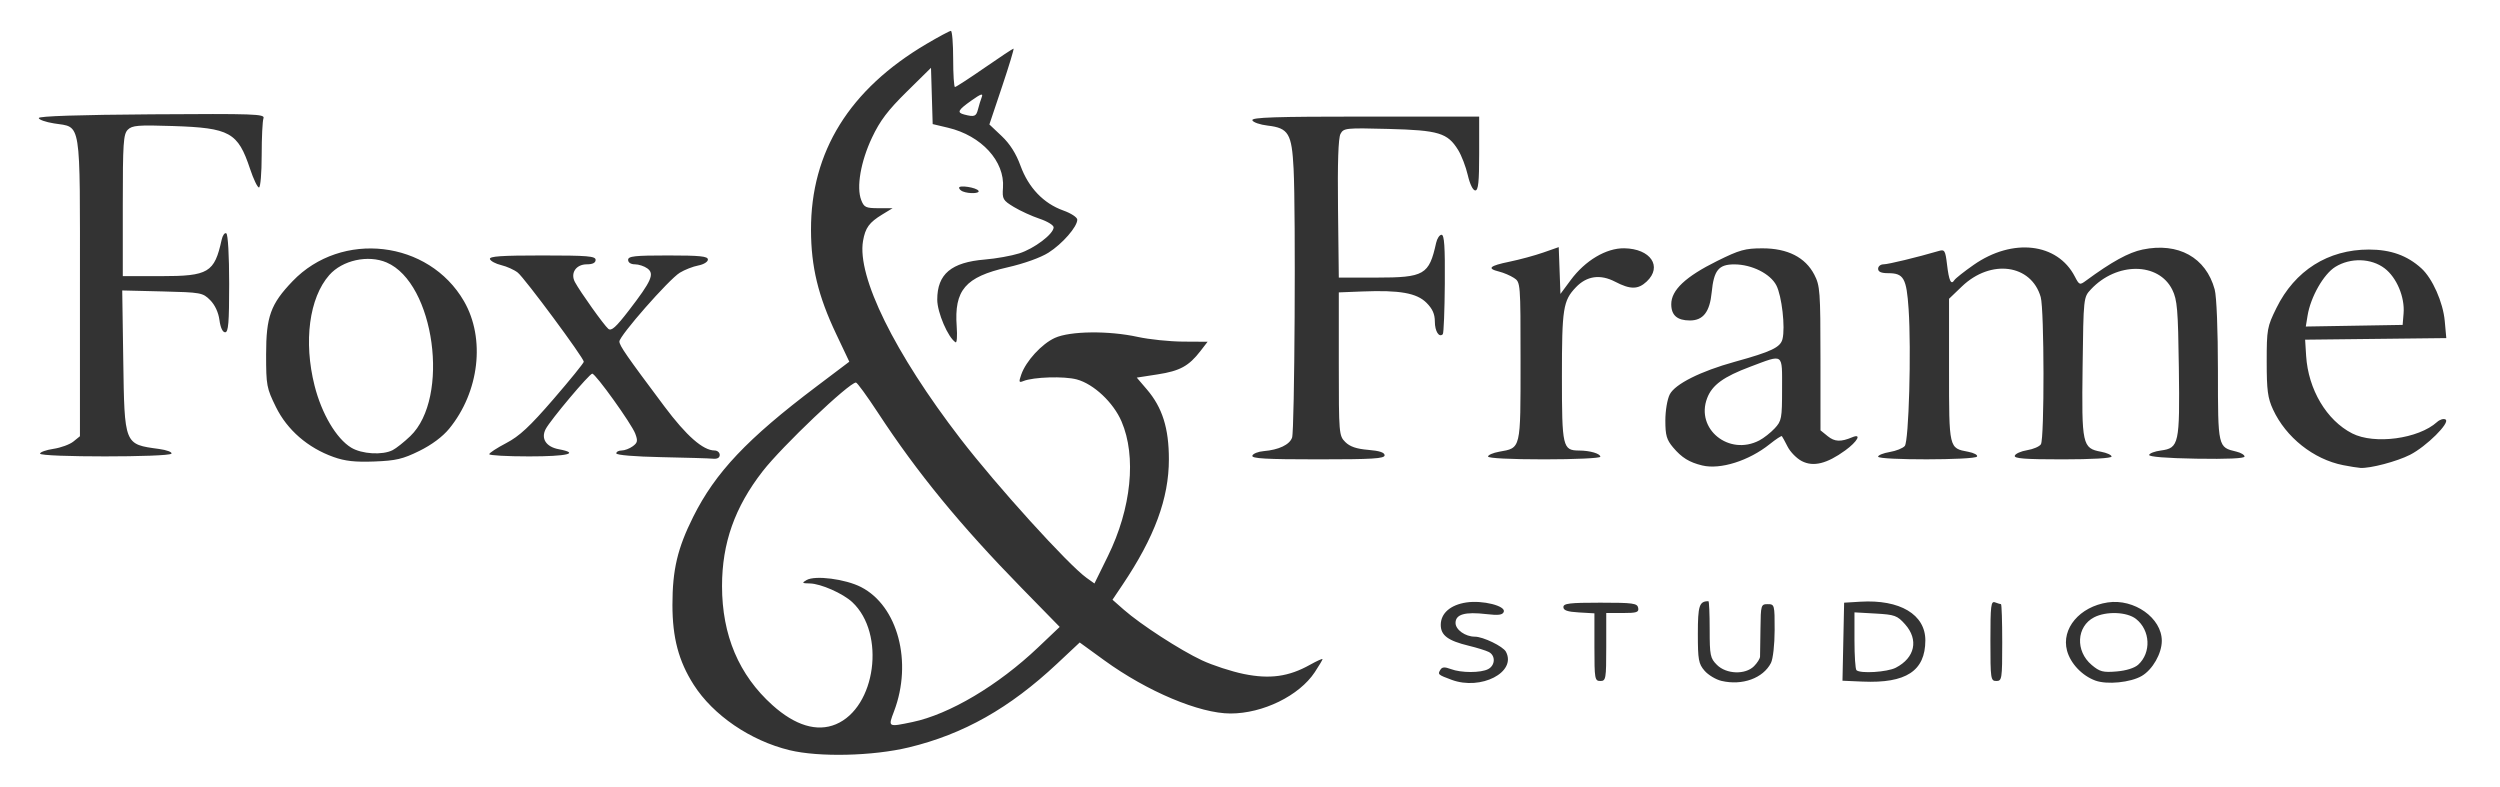
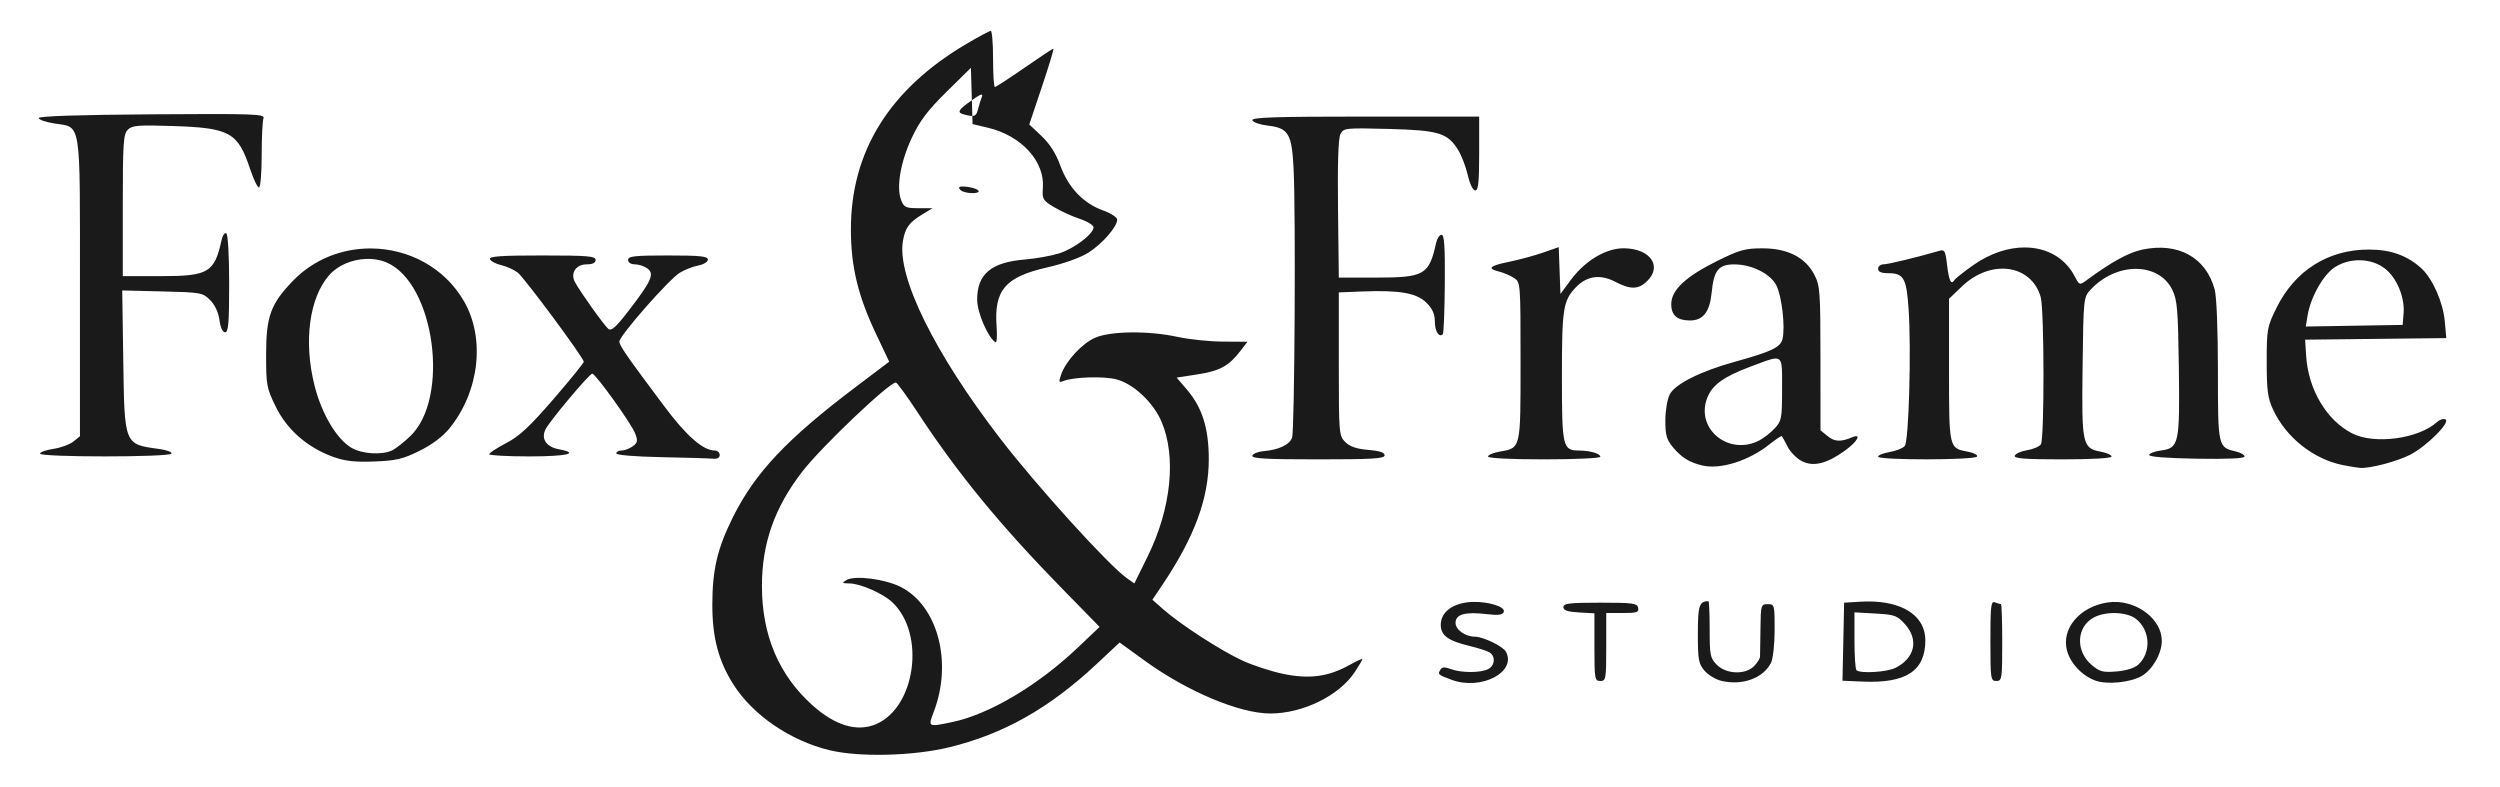
<svg xmlns="http://www.w3.org/2000/svg" version="1.1" id="svg1" width="1128" height="354.667" viewBox="0 0 1128 354.667">
  <defs id="defs1" />
  <g id="g1">
-     <path style="fill:#333333" d="m 356.255,338.483 c -17.655,-4.274 -34.501,-15.781 -43.286,-29.569 -6.763,-10.615 -9.566,-21.16 -9.566,-35.995 0,-15.867 2.284,-25.544 9.382,-39.749 10.004,-20.02 24.346,-35.19 55.518,-58.721 l 14.901,-11.248 -5.92,-12.496 c -8.139,-17.181 -11.31,-30.269 -11.361,-46.886 -0.109,-35.367 17.338,-63.489 52.118,-84.005 5.485,-3.235 10.435,-5.883 11,-5.883 0.565,0 1.028,5.7 1.028,12.667 0,6.967 0.367,12.667 0.815,12.667 0.448,0 6.448,-3.9 13.333,-8.667 6.885,-4.767 12.776,-8.667 13.091,-8.667 0.316,0 -2.008,7.699 -5.164,17.109 l -5.738,17.109 5.532,5.227 c 3.747,3.54 6.497,7.874 8.523,13.43 3.609,9.897 10.391,16.991 19.274,20.159 3.524,1.257 6.333,3.099 6.333,4.153 0,3.209 -6.71,10.899 -12.98,14.875 -3.569,2.263 -11.009,4.931 -18.53,6.645 -19.02,4.333 -24.085,10.237 -22.894,26.69 0.31,4.279 0.084,7.485 -0.501,7.123 -3.396,-2.099 -8.275,-13.449 -8.275,-19.25 0,-11.559 6.314,-16.864 21.55,-18.109 4.929,-0.403 11.867,-1.645 15.417,-2.761 6.769,-2.127 15.545,-8.769 15.545,-11.764 0,-0.965 -2.85,-2.705 -6.333,-3.867 -3.483,-1.162 -8.715,-3.555 -11.625,-5.317 -4.947,-2.996 -5.266,-3.562 -4.896,-8.692 0.861,-11.93 -9.712,-23.474 -24.778,-27.053 l -6.944,-1.65 -0.378,-12.695 -0.378,-12.695 -10.979,10.817 c -8.507,8.382 -12.027,13.035 -15.634,20.667 -5.11,10.811 -7.114,22.401 -4.874,28.183 1.274,3.288 2.078,3.667 7.787,3.672 l 6.366,0.005 -4.643,2.83 c -5.918,3.608 -7.665,6.008 -8.691,11.94 -2.778,16.07 14.245,50.638 43.935,89.22 16.385,21.292 48.702,56.943 56.939,62.812 l 3.54,2.523 6.065,-12.334 c 10.593,-21.542 12.963,-44.955 6.153,-60.785 -3.685,-8.566 -12.54,-16.881 -20.178,-18.947 -5.68,-1.537 -19.544,-1.117 -24.098,0.729 -2.04,0.827 -2.152,0.482 -0.957,-2.945 2.122,-6.087 9.229,-13.829 15.174,-16.529 6.868,-3.12 24.247,-3.32 37.428,-0.432 5.133,1.125 14.314,2.074 20.401,2.11 l 11.068,0.065 -3.209,4.162 c -5.239,6.793 -9.278,9.004 -19.278,10.552 l -9.474,1.466 4.569,5.338 c 6.976,8.15 9.923,17.504 9.923,31.495 0,17.68 -6.445,35.12 -20.963,56.721 l -4.481,6.667 5.055,4.452 c 7.644,6.732 25.437,18.264 35.303,22.881 4.831,2.261 13.336,5.039 18.899,6.173 11.728,2.392 20.258,1.211 29.809,-4.128 3.14,-1.755 5.71,-2.921 5.71,-2.59 0,0.331 -1.584,2.995 -3.52,5.92 -7.018,10.605 -23.389,18.624 -38.02,18.624 -13.96,0 -37.595,-9.957 -56.911,-23.976 l -11.117,-8.069 -10.216,9.575 c -21.42,20.076 -42.23,31.825 -66.883,37.762 -16.286,3.921 -40.481,4.488 -53.815,1.26 z m 20.879,-11.687 c 18.089,-7.558 22.575,-40.971 7.399,-55.116 -4.224,-3.937 -14.222,-8.342 -19.13,-8.427 -3.553,-0.062 -3.719,-0.233 -1.484,-1.531 3.847,-2.234 17.526,-0.472 24.61,3.171 16.578,8.525 23.293,33.835 14.866,56.038 -2.742,7.224 -2.825,7.175 8.275,4.86 16.688,-3.481 38.676,-16.531 56.701,-33.653 l 9.764,-9.275 -17.083,-17.466 c -27.768,-28.391 -47.078,-51.941 -64.929,-79.185 -4.906,-7.488 -9.367,-13.614 -9.914,-13.614 -3.081,0 -33.317,28.75 -42.069,40 -12.607,16.207 -18.363,32.459 -18.359,51.84 0.004,22.17 7.608,40.129 22.747,53.727 10.259,9.215 20.101,12.185 28.604,8.632 z M 441.253,49.387 c 0.443,-1.765 1.217,-4.283 1.721,-5.594 0.699,-1.821 -0.396,-1.457 -4.633,1.543 -6.15,4.354 -6.711,5.443 -3.271,6.342 4.555,1.19 5.387,0.882 6.183,-2.29 z M 654.971,306.732 c -6.186,-2.291 -6.357,-2.446 -5.051,-4.558 0.777,-1.257 1.956,-1.331 4.681,-0.295 4.676,1.778 13.572,1.78 16.89,0.005 3.215,-1.72 3.355,-6.131 0.246,-7.714 -1.283,-0.653 -5.333,-1.914 -9,-2.8 -9.408,-2.275 -12.667,-4.698 -12.667,-9.417 0,-5.237 4.352,-9.044 11.579,-10.128 7.318,-1.097 17.878,1.565 16.849,4.248 -0.54,1.408 -2.401,1.65 -7.796,1.016 -9.705,-1.141 -13.965,0.076 -13.965,3.987 0,3.053 4.41,6.189 8.702,6.189 3.732,0 12.729,4.359 14.035,6.8 4.932,9.216 -11.245,17.58 -24.504,12.669 z m 121.787,0.496 c -2.555,-0.599 -6.005,-2.669 -7.667,-4.601 -2.696,-3.135 -3.021,-4.922 -3.021,-16.629 0,-12.758 0.641,-14.735 4.776,-14.735 0.307,0 0.558,5.727 0.558,12.727 0,11.735 0.255,12.982 3.273,16 4.226,4.226 12.796,4.537 16.727,0.606 1.467,-1.467 2.694,-3.417 2.729,-4.333 0.034,-0.917 0.121,-6.617 0.193,-12.667 0.127,-10.627 0.237,-11 3.271,-11 3.061,0 3.14,0.297 3.121,11.667 -0.011,6.601 -0.735,13.058 -1.667,14.871 -3.538,6.885 -12.918,10.29 -22.293,8.093 z m 63.607,0.307 -9.038,-0.395 0.372,-17.605 0.372,-17.605 7.333,-0.442 c 17.857,-1.076 29.355,5.783 29.314,17.488 -0.048,13.764 -8.686,19.418 -28.352,18.558 z m 15.024,-6.264 c 8.663,-4.48 10.398,-12.632 4.171,-19.601 -3.523,-3.943 -4.635,-4.347 -13.333,-4.838 l -9.49,-0.536 v 12.595 c 0,6.927 0.4,12.995 0.889,13.484 1.659,1.659 13.891,0.899 17.763,-1.103 z m 90.015,5.796 c -5.991,-2.202 -11.206,-7.713 -12.76,-13.485 -2.676,-9.937 5.699,-19.863 18.36,-21.762 11.97,-1.795 24.4,7.033 24.4,17.328 0,5.696 -4.142,12.963 -9.022,15.83 -5.062,2.973 -15.693,4.032 -20.978,2.09 z m 19.333,-7.137 c 5.997,-5.427 5.517,-15.565 -0.979,-20.675 -4.07,-3.202 -13.413,-3.558 -18.899,-0.722 -7.985,4.129 -8.545,15.226 -1.085,21.503 3.633,3.057 5.085,3.436 11.215,2.928 4.283,-0.355 8.101,-1.544 9.748,-3.034 z m -245.333,-7.931 v -15.264 l -7,-0.403 c -5.154,-0.297 -7,-0.93 -7,-2.403 0,-1.671 2.739,-2 16.648,-2 14.796,0 16.698,0.26 17.098,2.333 0.385,1.997 -0.622,2.333 -6.982,2.333 h -7.431 v 15.333 c 0,14.444 -0.155,15.333 -2.667,15.333 -2.511,0 -2.667,-0.889 -2.667,-15.264 z m 178.667,-2.879 c 0,-15.996 0.25,-18.047 2.109,-17.333 1.16,0.445 2.36,0.809 2.667,0.809 0.307,0 0.558,7.8 0.558,17.333 0,16.444 -0.137,17.333 -2.667,17.333 -2.536,0 -2.667,-0.889 -2.667,-18.143 z m -130,-79.099 c -5.871,-1.412 -9.288,-3.527 -13.19,-8.164 -2.898,-3.444 -3.477,-5.459 -3.477,-12.096 0,-4.469 0.877,-9.66 1.999,-11.829 2.416,-4.673 13.901,-10.425 29.335,-14.694 16.518,-4.568 20.581,-6.502 21.519,-10.24 1.322,-5.267 -0.298,-19.462 -2.765,-24.234 -2.72,-5.259 -11.034,-9.43 -18.88,-9.472 -7.162,-0.038 -9.324,2.615 -10.301,12.637 -0.857,8.802 -3.85,12.667 -9.808,12.667 -5.744,0 -8.431,-2.338 -8.431,-7.336 0,-6.376 6.434,-12.432 20.741,-19.521 10.061,-4.985 12.593,-5.692 20.39,-5.692 11.364,0 19.35,4.053 23.414,11.882 2.579,4.969 2.769,7.55 2.778,37.784 l 0.01,32.451 3.275,2.652 c 3.127,2.532 5.882,2.651 11.059,0.475 4.416,-1.856 2.385,1.917 -3.215,5.974 -8.257,5.982 -14.351,7.474 -19.546,4.788 -2.307,-1.193 -5.18,-4.109 -6.386,-6.48 -1.206,-2.371 -2.376,-4.521 -2.601,-4.778 -0.225,-0.257 -2.699,1.366 -5.497,3.606 -9.376,7.505 -22.265,11.581 -30.422,9.62 z m 25.733,-11.298 c 1.98,-1.03 5.1,-3.478 6.934,-5.44 3.124,-3.343 3.333,-4.458 3.333,-17.793 0,-16.422 0.938,-15.76 -14.277,-10.056 -12.181,4.567 -17.274,8.275 -19.54,14.228 -5.297,13.918 9.859,26.185 23.55,19.061 z m 263.407,11.154 c -13.353,-2.643 -25.805,-12.533 -31.624,-25.117 -2.389,-5.167 -2.85,-8.646 -2.85,-21.525 0,-14.666 0.198,-15.764 4.374,-24.246 8.331,-16.922 23.304,-26.392 41.729,-26.392 9.844,0 17.308,2.672 23.695,8.484 4.994,4.544 9.768,15.304 10.534,23.742 l 0.701,7.726 -31.85,0.358 -31.85,0.358 0.455,7.276 c 0.949,15.17 9.23,29.122 20.782,35.015 10.039,5.121 29.904,2.455 38.296,-5.14 1.264,-1.144 2.992,-1.651 3.84,-1.127 2.216,1.369 -8.657,12.162 -16.041,15.921 -5.915,3.012 -17.975,6.192 -22.399,5.907 -1.247,-0.08 -4.755,-0.638 -7.794,-1.24 z m 27.287,-68.509 c 0.598,-7.312 -3.124,-16.151 -8.541,-20.282 -6.057,-4.62 -15.414,-4.902 -22.259,-0.672 -5.285,3.267 -11.157,13.579 -12.523,21.994 l -0.799,4.923 21.847,-0.367 21.847,-0.367 z m -933.987,64.836 c -11.62,-4.146 -20.917,-12.206 -26.008,-22.549 -4.208,-8.548 -4.432,-9.747 -4.432,-23.698 0,-17.122 2.024,-22.734 11.922,-33.064 22.107,-23.072 61.496,-18.471 77.369,9.036 9.712,16.831 6.909,40.905 -6.695,57.507 -2.961,3.613 -7.879,7.276 -13.461,10.024 -7.465,3.675 -10.537,4.396 -20.298,4.767 -8.667,0.329 -13.202,-0.17 -18.395,-2.023 z m 26.647,-3.099 c 1.602,-0.82 5.182,-3.661 7.955,-6.313 18.053,-17.261 10.998,-69.091 -10.667,-78.361 -8.376,-3.584 -19.97,-1.036 -25.887,5.689 -9.034,10.267 -11.655,30.006 -6.626,49.895 3.206,12.678 9.82,23.872 16.515,27.955 4.776,2.912 14.129,3.479 18.71,1.134 z m 121.246,3.16 c -12.027,-0.24 -20.333,-0.936 -20.333,-1.704 0,-0.714 1.085,-1.299 2.412,-1.299 1.327,0 3.576,-0.852 5,-1.892 2.201,-1.609 2.372,-2.464 1.144,-5.719 -1.678,-4.445 -17.892,-27.056 -19.402,-27.056 -1.284,0 -18.902,20.962 -21.012,25 -2.241,4.288 0.172,8.021 5.876,9.091 9.764,1.832 3.956,3.242 -13.35,3.242 -9.9,0 -17.998,-0.45 -17.996,-1 0.002,-0.55 3.445,-2.8 7.65,-5 5.98,-3.128 10.629,-7.452 21.33,-19.84 7.526,-8.712 13.683,-16.304 13.683,-16.872 0,-1.721 -26.717,-37.789 -29.797,-40.226 -1.578,-1.249 -4.924,-2.76 -7.434,-3.359 -2.51,-0.599 -4.81,-1.827 -5.111,-2.729 -0.42,-1.259 5.07,-1.641 23.564,-1.641 20.543,0 24.111,0.296 24.111,2 0,1.328 -1.328,2 -3.953,2 -4.891,0 -7.544,3.957 -5.373,8.014 2.344,4.379 13.131,19.498 15.045,21.087 1.386,1.15 3.417,-0.667 9.324,-8.341 10.201,-13.252 11.624,-16.487 8.316,-18.906 -1.394,-1.02 -3.921,-1.854 -5.614,-1.854 -1.848,0 -3.078,-0.8 -3.078,-2 0,-1.679 2.889,-2 18,-2 14.47,0 18,0.363 18,1.852 0,1.032 -1.918,2.214 -4.333,2.671 -2.383,0.45 -6.134,1.917 -8.334,3.26 -4.94,3.014 -27.357,28.547 -27.268,31.058 0.068,1.911 3.164,6.375 20.309,29.281 9.944,13.286 17.426,19.856 22.626,19.872 1.283,0.004 2.333,0.907 2.333,2.007 0,1.273 -1.091,1.892 -3,1.704 -1.65,-0.163 -12.15,-0.478 -23.333,-0.701 z m 266.658,-0.669 c 0.301,-0.917 2.601,-1.838 5.111,-2.048 6.809,-0.569 11.685,-2.888 12.817,-6.095 1.142,-3.235 1.691,-101.242 0.68,-121.286 -0.802,-15.903 -2.293,-18.398 -11.642,-19.489 -3.526,-0.412 -6.659,-1.498 -6.962,-2.415 -0.434,-1.314 10.333,-1.667 50.893,-1.667 h 51.444 v 16.667 c 0,12.968 -0.393,16.667 -1.771,16.667 -1.039,0 -2.428,-2.848 -3.361,-6.887 -0.874,-3.788 -2.835,-8.902 -4.358,-11.366 -4.765,-7.709 -8.744,-8.914 -31.389,-9.502 -19.36,-0.503 -20.274,-0.408 -21.691,2.24 -0.994,1.857 -1.362,12.957 -1.122,33.806 l 0.358,31.042 16.918,-0.012 c 21.717,-0.015 23.809,-1.228 26.991,-15.655 0.445,-2.017 1.547,-3.667 2.45,-3.667 1.24,-1.6e-4 1.6,5.391 1.474,22.056 -0.092,12.131 -0.502,22.391 -0.911,22.8 -1.692,1.692 -3.588,-1.322 -3.588,-5.704 0,-3.371 -1.061,-5.752 -3.773,-8.464 -4.412,-4.412 -12.095,-5.77 -28.894,-5.109 l -10.667,0.42 v 32.298 c 0,31.458 0.076,32.374 2.921,35.217 2.08,2.078 5.055,3.096 10.333,3.533 5.106,0.423 7.413,1.186 7.413,2.45 0,1.503 -5.439,1.835 -30.111,1.835 -23.492,0 -29.991,-0.366 -29.564,-1.667 z m 106.342,0.394 c 0,-0.7 2.25,-1.676 5,-2.169 9.918,-1.777 9.667,-0.716 9.667,-40.734 0,-35.623 -0.012,-35.77 -3,-37.703 -1.65,-1.067 -4.65,-2.346 -6.667,-2.842 -5.667,-1.393 -4.413,-2.592 4.667,-4.459 4.583,-0.943 11.46,-2.809 15.281,-4.148 l 6.948,-2.434 0.385,10.561 0.385,10.561 4.667,-6.298 c 6.514,-8.791 16.005,-14.422 24.101,-14.301 11.926,0.179 17.365,8.224 10.146,15.006 -3.872,3.637 -7.375,3.659 -14.226,0.088 -6.715,-3.5 -12.803,-2.642 -17.703,2.495 -5.788,6.067 -6.318,9.453 -6.318,40.308 0,31.868 0.338,33.322 7.762,33.36 4.918,0.025 9.571,1.388 9.571,2.804 0,0.648 -11.4,1.178 -25.333,1.178 -15.198,0 -25.333,-0.509 -25.333,-1.273 z m 176,0.057 c 0,-0.669 2.365,-1.616 5.257,-2.104 2.891,-0.488 5.942,-1.714 6.779,-2.723 1.822,-2.196 2.97,-43.235 1.726,-61.733 -0.94,-13.978 -2.212,-16.224 -9.19,-16.224 -3.175,0 -4.571,-0.611 -4.571,-2 0,-1.1 1.104,-2 2.453,-2 2.082,0 15.188,-3.171 25.015,-6.053 2.53,-0.742 2.882,-0.148 3.625,6.13 0.878,7.41 1.815,9.406 3.312,7.057 0.51,-0.8 4.433,-3.902 8.717,-6.892 17.546,-12.249 37.779,-9.926 45.62,5.238 2.008,3.883 2.228,3.967 5.012,1.919 11.602,-8.537 19.277,-12.757 25.581,-14.066 16.119,-3.346 28.578,3.549 32.526,18.001 0.86,3.15 1.46,18.21 1.464,36.793 0.01,34.527 -0.021,34.4 8.341,36.386 2.017,0.479 3.667,1.475 3.667,2.212 0,0.859 -7.786,1.209 -21.667,0.975 -13.56,-0.229 -21.558,-0.865 -21.377,-1.7 0.159,-0.733 2.544,-1.633 5.301,-2 8.157,-1.085 8.565,-2.966 8.103,-37.333 -0.354,-26.324 -0.716,-30.635 -2.952,-35.18 -6.153,-12.508 -25.135,-12.6 -36.74,-0.178 -3.333,3.568 -3.333,3.569 -3.736,34.925 -0.453,35.246 -0.127,36.746 8.327,38.332 2.608,0.489 4.742,1.463 4.742,2.163 0,0.757 -8.959,1.273 -22.111,1.273 -17.062,0 -21.985,-0.379 -21.557,-1.662 0.305,-0.914 2.817,-2.03 5.583,-2.479 2.766,-0.45 5.558,-1.652 6.203,-2.671 1.607,-2.538 1.531,-60.768 -0.087,-66.41 -4.253,-14.829 -22.517,-17.295 -35.557,-4.8 l -5.808,5.565 v 32.133 c 0,35.564 -0.07,35.263 8.638,36.897 2.623,0.492 4.417,1.464 3.987,2.161 -1.01,1.635 -44.625,1.683 -44.625,0.05 z M 18.07,204.678 c 0,-0.688 2.722,-1.66 6.048,-2.159 3.326,-0.499 7.376,-1.983 9,-3.299 l 2.952,-2.392 v -67.31 c 0,-76.831 0.791,-71.85 -11.722,-73.841 -3.733,-0.594 -6.823,-1.68 -6.866,-2.414 -0.051,-0.861 18.026,-1.457 51.07,-1.683 46.344,-0.317 51.072,-0.15 50.333,1.776 -0.448,1.169 -0.815,8.676 -0.815,16.683 0,8.007 -0.551,14.558 -1.225,14.558 -0.674,0 -2.482,-3.779 -4.019,-8.397 -5.489,-16.496 -9.091,-18.495 -34.832,-19.337 -15.714,-0.514 -18.37,-0.296 -20.333,1.667 -1.996,1.996 -2.258,5.961 -2.258,34.163 v 31.905 h 17.154 c 21.549,0 24.206,-1.587 27.444,-16.388 0.448,-2.047 1.397,-3.361 2.108,-2.921 0.752,0.465 1.294,9.987 1.294,22.721 0,17.659 -0.355,21.921 -1.824,21.921 -1.132,0 -2.106,-2.103 -2.567,-5.537 -0.465,-3.464 -2.038,-6.833 -4.202,-9 -3.332,-3.336 -4.123,-3.479 -21.559,-3.902 l -18.1,-0.439 0.459,31.167 c 0.571,38.702 0.372,38.207 16.152,40.351 3.498,0.475 6.012,1.426 5.588,2.112 -1.027,1.662 -59.28,1.658 -59.28,-0.004 z M 434.403,86.38 c -0.917,-0.37 -1.667,-1.119 -1.667,-1.664 0,-1.341 7.844,-0.117 8.762,1.367 0.766,1.239 -4.24,1.449 -7.095,0.297 z" id="path1" />
+     <path id="path65" style="fill:#1a1a1a" d="m 442.848,42.686 c 0.399,-0.012 0.411,0.368 0.127,1.107 -0.503,1.312 -1.278,3.829 -1.721,5.594 -0.796,3.173 -1.629,3.481 -6.184,2.291 -3.44,-0.899 -2.878,-1.988 3.271,-6.342 2.516,-1.781 3.923,-2.633 4.506,-2.65 z M 404.211,172.598 c 0.547,0 5.006,6.126 9.912,13.613 17.851,27.245 37.161,50.795 64.93,79.186 l 17.084,17.465 -9.766,9.275 c -18.025,17.122 -40.011,30.171 -56.699,33.652 -11.1,2.315 -11.017,2.365 -8.275,-4.859 8.426,-22.203 1.711,-47.512 -14.867,-56.037 -7.084,-3.643 -20.762,-5.406 -24.609,-3.172 -2.235,1.298 -2.071,1.469 1.482,1.531 4.908,0.086 14.907,4.491 19.131,8.428 15.176,14.145 10.689,47.557 -7.4,55.115 -8.503,3.553 -18.344,0.584 -28.604,-8.631 -15.139,-13.598 -22.742,-31.558 -22.746,-53.729 -0.004,-19.38 5.751,-35.631 18.357,-51.838 8.751,-11.25 38.99,-40 42.07,-40 z M 447.043,13.93 c -0.565,0 -5.515,2.647 -11,5.883 -34.78,20.517 -52.228,48.639 -52.119,84.006 0.051,16.617 3.223,29.706 11.361,46.887 l 5.92,12.496 -14.9,11.248 c -31.172,23.531 -45.515,38.701 -55.52,58.721 -7.098,14.205 -9.383,23.883 -9.383,39.75 0,14.835 2.803,25.379 9.566,35.994 8.785,13.788 25.63,25.295 43.285,29.568 13.334,3.228 37.531,2.662 53.816,-1.26 24.653,-5.936 45.463,-17.685 66.883,-37.762 l 10.217,-9.576 11.117,8.068 c 19.316,14.019 42.95,23.977 56.91,23.977 14.631,0 31.002,-8.018 38.02,-18.623 1.936,-2.925 3.52,-5.589 3.52,-5.92 0,-0.331 -2.569,0.835 -5.709,2.59 -9.551,5.338 -18.082,6.519 -29.811,4.127 -5.563,-1.135 -14.067,-3.913 -18.898,-6.174 -9.866,-4.617 -27.659,-16.149 -35.303,-22.881 l -5.057,-4.451 4.482,-6.668 c 14.517,-21.6 20.961,-39.04 20.961,-56.721 0,-13.991 -2.946,-23.344 -9.922,-31.494 l -4.57,-5.338 9.475,-1.467 c 10,-1.548 14.041,-3.76 19.279,-10.553 l 3.209,-4.16 -11.068,-0.066 c -6.087,-0.036 -15.269,-0.985 -20.402,-2.109 -13.18,-2.888 -30.559,-2.688 -37.428,0.432 -5.945,2.7 -13.052,10.442 -15.174,16.529 -1.195,3.427 -1.081,3.773 0.959,2.945 4.554,-1.847 18.418,-2.265 24.098,-0.729 7.638,2.067 16.493,10.381 20.178,18.947 6.81,15.83 4.441,39.243 -6.152,60.785 l -6.066,12.334 -3.539,-2.523 c -8.237,-5.87 -40.554,-41.521 -56.939,-62.812 -29.69,-38.581 -46.713,-73.149 -43.936,-89.219 1.025,-5.932 2.773,-8.332 8.691,-11.939 l 4.643,-2.832 -6.365,-0.004 c -5.71,-0.004 -6.515,-0.383 -7.789,-3.672 -2.24,-5.781 -0.235,-17.373 4.875,-28.184 3.607,-7.632 7.128,-12.284 15.635,-20.666 l 10.979,-10.816 0.377,12.693 0.379,12.695 6.943,1.65 c 15.066,3.579 25.641,15.123 24.779,27.053 -0.37,5.13 -0.051,5.696 4.896,8.691 2.911,1.763 8.142,4.157 11.625,5.318 3.483,1.162 6.332,2.902 6.332,3.867 0,2.996 -8.776,9.636 -15.545,11.764 -3.55,1.116 -10.487,2.357 -15.416,2.76 -15.237,1.244 -21.551,6.551 -21.551,18.109 10e-6,5.801 4.88,17.151 8.275,19.25 0.585,0.362 0.81,-2.844 0.5,-7.123 -1.19,-16.453 3.875,-22.357 22.895,-26.689 7.521,-1.713 14.96,-4.381 18.529,-6.645 6.27,-3.976 12.98,-11.666 12.98,-14.875 0,-1.054 -2.81,-2.897 -6.334,-4.154 -8.883,-3.168 -15.665,-10.261 -19.273,-20.158 -2.026,-5.556 -4.777,-9.889 -8.523,-13.43 l -5.533,-5.229 5.738,-17.107 c 3.156,-9.41 5.48,-17.109 5.164,-17.109 -0.316,0 -6.205,3.901 -13.09,8.668 -6.885,4.767 -12.885,8.666 -13.334,8.666 -0.448,0 -0.814,-5.699 -0.814,-12.666 0,-6.967 -0.462,-12.668 -1.027,-12.668 z M 68.553,51.58 c -33.044,0.226 -51.121,0.822 -51.07,1.684 0.043,0.733 3.132,1.82 6.865,2.414 12.513,1.992 11.723,-2.991 11.723,73.84 v 67.311 l -2.953,2.393 c -1.624,1.316 -5.674,2.8 -9,3.299 -3.326,0.499 -6.047,1.47 -6.047,2.158 10e-4,1.662 58.252,1.666 59.279,0.004 0.424,-0.686 -2.09,-1.636 -5.588,-2.111 -15.78,-2.145 -15.58,-1.65 -16.15,-40.352 L 55.15,131.053 73.25,131.49 c 17.436,0.423 18.228,0.566 21.561,3.902 2.164,2.167 3.737,5.536 4.201,9 0.461,3.434 1.435,5.537 2.566,5.537 1.47,0 1.824,-4.261 1.824,-21.92 0,-12.735 -0.541,-22.258 -1.293,-22.723 -0.712,-0.44 -1.662,0.875 -2.109,2.922 -3.238,14.801 -5.895,16.389 -27.443,16.389 H 55.402 V 92.691 c 0,-28.202 0.264,-32.166 2.26,-34.162 1.963,-1.963 4.618,-2.18 20.332,-1.666 25.741,0.842 29.343,2.84 34.832,19.336 1.537,4.618 3.346,8.398 4.02,8.398 0.674,0 1.225,-6.552 1.225,-14.559 0,-8.007 0.366,-15.513 0.814,-16.682 0.739,-1.925 -3.988,-2.094 -50.332,-1.777 z m 547.406,1.018 c -40.561,0 -51.329,0.352 -50.895,1.666 0.303,0.917 3.437,2.002 6.963,2.414 9.35,1.091 10.84,3.587 11.643,19.49 1.011,20.044 0.462,118.05 -0.68,121.285 -1.132,3.208 -6.01,5.527 -12.818,6.096 -2.51,0.21 -4.81,1.132 -5.111,2.049 -0.427,1.3 6.073,1.666 29.564,1.666 24.672,0 30.111,-0.332 30.111,-1.836 0,-1.264 -2.306,-2.026 -7.412,-2.449 -5.278,-0.438 -8.254,-1.455 -10.334,-3.533 -2.845,-2.843 -2.92,-3.759 -2.92,-35.217 v -32.299 l 10.666,-0.42 c 16.798,-0.662 24.483,0.698 28.895,5.109 2.712,2.712 3.771,5.092 3.771,8.463 0,4.382 1.898,7.397 3.59,5.705 0.409,-0.409 0.818,-10.67 0.91,-22.801 0.126,-16.665 -0.235,-22.057 -1.475,-22.057 -0.903,1.1e-4 -2.004,1.651 -2.449,3.668 -3.182,14.427 -5.273,15.639 -26.99,15.654 l -16.918,0.012 -0.359,-31.041 c -0.24,-20.849 0.129,-31.95 1.123,-33.807 1.417,-2.648 2.331,-2.743 21.691,-2.24 22.645,0.588 26.624,1.793 31.389,9.502 1.522,2.463 3.483,7.577 4.357,11.365 0.932,4.039 2.323,6.887 3.361,6.887 1.378,0 1.77,-3.698 1.77,-16.666 V 52.598 Z M 434.918,84.15 c -0.342,-0.014 -0.66,-0.013 -0.941,0.006 -0.75,0.051 -1.24,0.225 -1.24,0.561 0,0.545 0.749,1.294 1.666,1.664 2.855,1.152 7.862,0.943 7.096,-0.297 -0.602,-0.974 -4.186,-1.835 -6.58,-1.934 z m 268.381,27.352 -6.947,2.434 c -3.821,1.339 -10.698,3.206 -15.281,4.148 -9.079,1.867 -10.335,3.066 -4.668,4.459 2.017,0.496 5.018,1.775 6.668,2.842 2.988,1.933 3,2.08 3,37.703 0,40.018 0.25,38.957 -9.668,40.734 -2.75,0.493 -5,1.468 -5,2.168 0,0.764 10.136,1.273 25.334,1.273 13.933,0 25.334,-0.53 25.334,-1.178 0,-1.416 -4.654,-2.78 -9.572,-2.805 -7.424,-0.038 -7.762,-1.491 -7.762,-33.359 0,-30.855 0.531,-34.242 6.318,-40.309 4.9,-5.137 10.988,-5.994 17.703,-2.494 6.851,3.571 10.355,3.549 14.227,-0.088 7.219,-6.782 1.779,-14.827 -10.146,-15.006 -8.096,-0.122 -17.587,5.51 -24.102,14.301 l -4.666,6.297 -0.387,-10.561 z m 210.537,0.15 c -7.442,-0.074 -15.634,2.495 -23.311,7.854 -4.284,2.991 -8.207,6.092 -8.717,6.893 -1.497,2.349 -2.433,0.351 -3.311,-7.059 -0.743,-6.278 -1.097,-6.871 -3.627,-6.129 -9.828,2.882 -22.931,6.053 -25.014,6.053 -1.349,0 -2.455,0.9 -2.455,2 0,1.389 1.398,2 4.572,2 6.977,0 8.249,2.247 9.189,16.225 1.244,18.498 0.098,59.536 -1.725,61.732 -0.837,1.009 -3.888,2.234 -6.779,2.723 -2.891,0.488 -5.258,1.435 -5.258,2.104 0,1.634 43.615,1.586 44.625,-0.049 0.43,-0.696 -1.363,-1.67 -3.986,-2.162 -8.709,-1.634 -8.639,-1.332 -8.639,-36.896 v -32.133 l 5.809,-5.564 c 13.041,-12.495 31.304,-10.031 35.557,4.799 1.618,5.642 1.695,63.872 0.088,66.41 -0.646,1.02 -3.437,2.222 -6.203,2.672 -2.766,0.45 -5.279,1.564 -5.584,2.479 -0.427,1.282 4.495,1.662 21.557,1.662 13.152,0 22.111,-0.516 22.111,-1.273 0,-0.7 -2.134,-1.673 -4.742,-2.162 -8.454,-1.586 -8.779,-3.086 -8.326,-38.332 0.403,-31.356 0.401,-31.356 3.734,-34.924 11.606,-12.422 30.587,-12.33 36.74,0.178 2.236,4.545 2.599,8.855 2.953,35.18 0.463,34.368 0.054,36.249 -8.104,37.334 -2.756,0.367 -5.14,1.267 -5.299,2 -0.181,0.834 7.817,1.47 21.377,1.699 13.88,0.235 21.666,-0.116 21.666,-0.975 0,-0.738 -1.649,-1.732 -3.666,-2.211 -8.362,-1.987 -8.332,-1.86 -8.342,-36.387 0,-18.584 -0.602,-33.643 -1.463,-36.793 -3.948,-14.452 -16.406,-21.348 -32.525,-18.002 -6.305,1.309 -13.98,5.529 -25.582,14.066 -2.784,2.048 -3.004,1.965 -5.012,-1.918 -4.411,-8.53 -12.742,-12.996 -22.311,-13.092 z M 800.996,161.779 c 3.44,-0.143 3.074,3.447 3.074,13.711 0,13.336 -0.21,14.45 -3.334,17.793 -1.833,1.961 -4.953,4.409 -6.934,5.439 -13.691,7.124 -28.848,-5.143 -23.551,-19.061 2.266,-5.953 7.36,-9.662 19.541,-14.229 5.706,-2.139 9.139,-3.568 11.203,-3.654 z m -5.795,-49.732 c -7.797,-2e-5 -10.33,0.708 -20.391,5.693 -14.306,7.089 -20.74,13.146 -20.74,19.521 0,4.998 2.687,7.336 8.432,7.336 5.958,0 8.949,-3.866 9.807,-12.668 0.976,-10.022 3.139,-12.675 10.301,-12.637 7.847,0.042 16.161,4.213 18.881,9.473 2.467,4.772 4.088,18.967 2.766,24.234 -0.938,3.738 -5.002,5.67 -21.52,10.238 -15.434,4.269 -26.918,10.023 -29.334,14.695 -1.122,2.169 -2,7.359 -2,11.828 0,6.637 0.581,8.652 3.479,12.096 3.902,4.637 7.319,6.752 13.189,8.164 8.156,1.961 21.046,-2.114 30.422,-9.619 2.799,-2.24 5.271,-3.862 5.496,-3.605 0.225,0.257 1.396,2.406 2.602,4.777 1.206,2.371 4.078,5.288 6.385,6.48 5.195,2.686 11.289,1.193 19.547,-4.789 5.601,-4.057 7.631,-7.829 3.215,-5.973 -5.176,2.176 -7.931,2.058 -11.059,-0.475 l -3.275,-2.652 -0.01,-32.451 c -0.01,-30.234 -0.199,-32.816 -2.777,-37.785 -4.063,-7.829 -12.05,-11.883 -23.414,-11.883 z m -630.172,4.783 c 0.894,-0.038 1.786,-0.027 2.67,0.033 2.357,0.16 4.652,0.672 6.746,1.568 21.665,9.27 28.721,61.1 10.668,78.361 -2.774,2.652 -6.353,5.492 -7.955,6.312 -4.58,2.345 -13.935,1.779 -18.711,-1.133 -6.696,-4.082 -13.308,-15.278 -16.514,-27.955 -5.03,-19.889 -2.409,-39.63 6.625,-49.896 3.883,-4.413 10.212,-7.028 16.471,-7.291 z m 2.484,-4.727 c -12.871,-0.1 -25.85,4.697 -35.521,14.791 -9.898,10.33 -11.922,15.943 -11.922,33.064 0,13.952 0.223,15.149 4.432,23.697 5.092,10.343 14.388,18.403 26.008,22.549 5.193,1.853 9.73,2.352 18.396,2.023 9.761,-0.371 12.834,-1.093 20.299,-4.768 5.582,-2.748 10.5,-6.41 13.461,-10.023 13.604,-16.602 16.405,-40.677 6.693,-57.508 -8.928,-15.473 -25.297,-23.697 -41.846,-23.826 z m 897.609,5.328 c 3.952,0.119 7.806,1.344 10.834,3.654 5.417,4.131 9.139,12.971 8.541,20.283 l -0.428,5.229 -21.848,0.367 -21.846,0.367 0.799,-4.924 c 1.366,-8.415 7.236,-18.728 12.521,-21.994 3.422,-2.115 7.474,-3.102 11.426,-2.982 z m 3.717,-4.834 c -18.425,0 -33.398,9.468 -41.728,26.391 -4.176,8.483 -4.375,9.582 -4.375,24.248 0,12.879 0.46,16.356 2.85,21.523 5.819,12.584 18.27,22.474 31.623,25.117 3.04,0.602 6.548,1.16 7.795,1.24 4.424,0.285 16.484,-2.897 22.398,-5.908 7.383,-3.76 18.257,-14.55 16.041,-15.92 -0.848,-0.524 -2.576,-0.017 -3.84,1.127 -8.393,7.595 -28.256,10.26 -38.295,5.139 -11.552,-5.893 -19.834,-19.846 -20.783,-35.016 l -0.455,-7.275 31.85,-0.357 31.85,-0.359 -0.701,-7.725 c -0.765,-8.437 -5.539,-19.198 -10.533,-23.742 -6.387,-5.811 -13.851,-8.482 -23.695,-8.482 z m -824.215,2.666 c -18.494,0 -23.984,0.382 -23.564,1.641 0.301,0.902 2.601,2.13 5.111,2.729 2.51,0.599 5.855,2.111 7.434,3.359 3.079,2.437 29.797,38.506 29.797,40.227 0,0.568 -6.156,8.159 -13.682,16.871 -10.701,12.387 -15.35,16.712 -21.33,19.84 -4.205,2.2 -7.648,4.45 -7.65,5 -0.002,0.55 8.096,1 17.996,1 17.305,0 23.113,-1.411 13.35,-3.242 -5.703,-1.07 -8.116,-4.802 -5.875,-9.09 2.11,-4.038 19.728,-25 21.012,-25 1.51,0 17.725,22.61 19.402,27.055 1.228,3.255 1.057,4.109 -1.145,5.719 -1.423,1.041 -3.672,1.893 -4.998,1.893 -1.327,0 -2.412,0.585 -2.412,1.299 0,0.768 8.305,1.463 20.332,1.703 11.183,0.223 21.684,0.538 23.334,0.701 1.909,0.188 3,-0.43 3,-1.703 0,-1.1 -1.051,-2.004 -2.334,-2.008 -5.2,-0.015 -12.681,-6.586 -22.625,-19.871 -17.145,-22.906 -20.241,-27.37 -20.309,-29.281 -0.089,-2.511 22.328,-28.045 27.268,-31.059 2.2,-1.343 5.951,-2.809 8.334,-3.26 2.415,-0.456 4.332,-1.638 4.332,-2.67 0,-1.488 -3.53,-1.852 -18,-1.852 -15.111,0 -18,0.321 -18,2 0,1.2 1.233,2 3.08,2 1.693,0 4.219,0.834 5.613,1.854 3.308,2.419 1.885,5.654 -8.316,18.906 -5.907,7.674 -7.938,9.49 -9.324,8.34 -1.915,-1.589 -12.701,-16.707 -15.045,-21.086 -2.171,-4.057 0.482,-8.014 5.373,-8.014 2.625,0 3.953,-0.672 3.953,-2 0,-1.704 -3.568,-2 -24.111,-2 z m 526.221,156 c -4.135,0 -4.775,1.976 -4.775,14.734 0,11.707 0.325,13.494 3.021,16.629 1.662,1.932 5.111,4.003 7.666,4.602 9.375,2.197 18.755,-1.209 22.293,-8.094 0.932,-1.813 1.655,-8.271 1.666,-14.871 0.019,-11.37 -0.06,-11.666 -3.121,-11.666 -3.034,0 -3.145,0.373 -3.271,11 -0.072,6.05 -0.159,11.749 -0.193,12.666 -0.034,0.917 -1.262,2.867 -2.729,4.334 -3.931,3.931 -12.5,3.619 -16.727,-0.607 -3.018,-3.018 -3.273,-4.265 -3.273,-16 0,-7 -0.25,-12.727 -0.557,-12.727 z m 65.891,5.031 9.49,0.537 c 8.698,0.491 9.809,0.895 13.332,4.838 6.227,6.969 4.493,15.122 -4.17,19.602 -3.872,2.003 -16.105,2.762 -17.764,1.104 -0.489,-0.489 -0.889,-6.557 -0.889,-13.484 z m 9.055,-4.844 c -2.023,-0.107 -4.157,-0.097 -6.389,0.037 l -7.332,0.441 -0.371,17.605 -0.373,17.605 9.039,0.395 c 19.666,0.86 28.303,-4.794 28.352,-18.559 0.036,-10.242 -8.763,-16.774 -22.926,-17.525 z m -181.273,0.131 c -0.987,0.027 -1.954,0.105 -2.869,0.242 -7.227,1.084 -11.578,4.89 -11.578,10.127 0,4.719 3.258,7.143 12.666,9.418 3.667,0.887 7.717,2.147 9,2.801 3.109,1.583 2.968,5.992 -0.246,7.713 -3.318,1.775 -12.213,1.774 -16.889,-0.004 -2.725,-1.036 -3.905,-0.962 -4.682,0.295 -1.306,2.113 -1.135,2.267 5.051,4.559 13.259,4.911 29.436,-3.454 24.504,-12.67 -1.306,-2.441 -10.303,-6.799 -14.035,-6.799 -4.293,0 -8.703,-3.137 -8.703,-6.189 0,-3.912 4.26,-5.127 13.965,-3.986 5.396,0.634 7.257,0.392 7.797,-1.016 0.901,-2.348 -7.071,-4.679 -13.98,-4.49 z m 290.32,5.049 c 3.53,0.135 6.885,1.024 8.92,2.625 6.496,5.11 6.976,15.246 0.979,20.674 -1.647,1.49 -5.465,2.68 -9.748,3.035 -6.129,0.508 -7.581,0.13 -11.215,-2.928 -7.46,-6.277 -6.901,-17.375 1.084,-21.504 2.743,-1.418 6.45,-2.037 9.98,-1.902 z M 953.25,271.605 c -0.749,0.031 -1.498,0.103 -2.246,0.215 -12.661,1.899 -21.037,11.825 -18.361,21.762 1.554,5.772 6.769,11.284 12.76,13.486 5.285,1.942 15.916,0.883 20.979,-2.09 4.88,-2.866 9.021,-10.134 9.021,-15.83 0,-9.652 -10.924,-18.014 -22.152,-17.543 z m -53.625,0.062 c -1.357,0.022 -1.555,3.207 -1.555,17.453 0,17.254 0.13,18.143 2.666,18.143 2.53,0 2.666,-0.89 2.666,-17.334 0,-9.533 -0.25,-17.332 -0.557,-17.332 -0.307,0 -1.506,-0.365 -2.666,-0.811 -0.203,-0.078 -0.388,-0.122 -0.555,-0.119 z m -177.574,0.262 c -13.91,0 -16.648,0.329 -16.648,2 0,1.473 1.846,2.108 7,2.404 l 7,0.402 V 292 c 0,14.375 0.157,15.264 2.668,15.264 2.512,0 2.666,-0.89 2.666,-15.334 v -15.332 h 7.432 c 6.36,0 7.365,-0.337 6.98,-2.334 -0.399,-2.074 -2.302,-2.334 -17.098,-2.334 z" />
  </g>
</svg>
